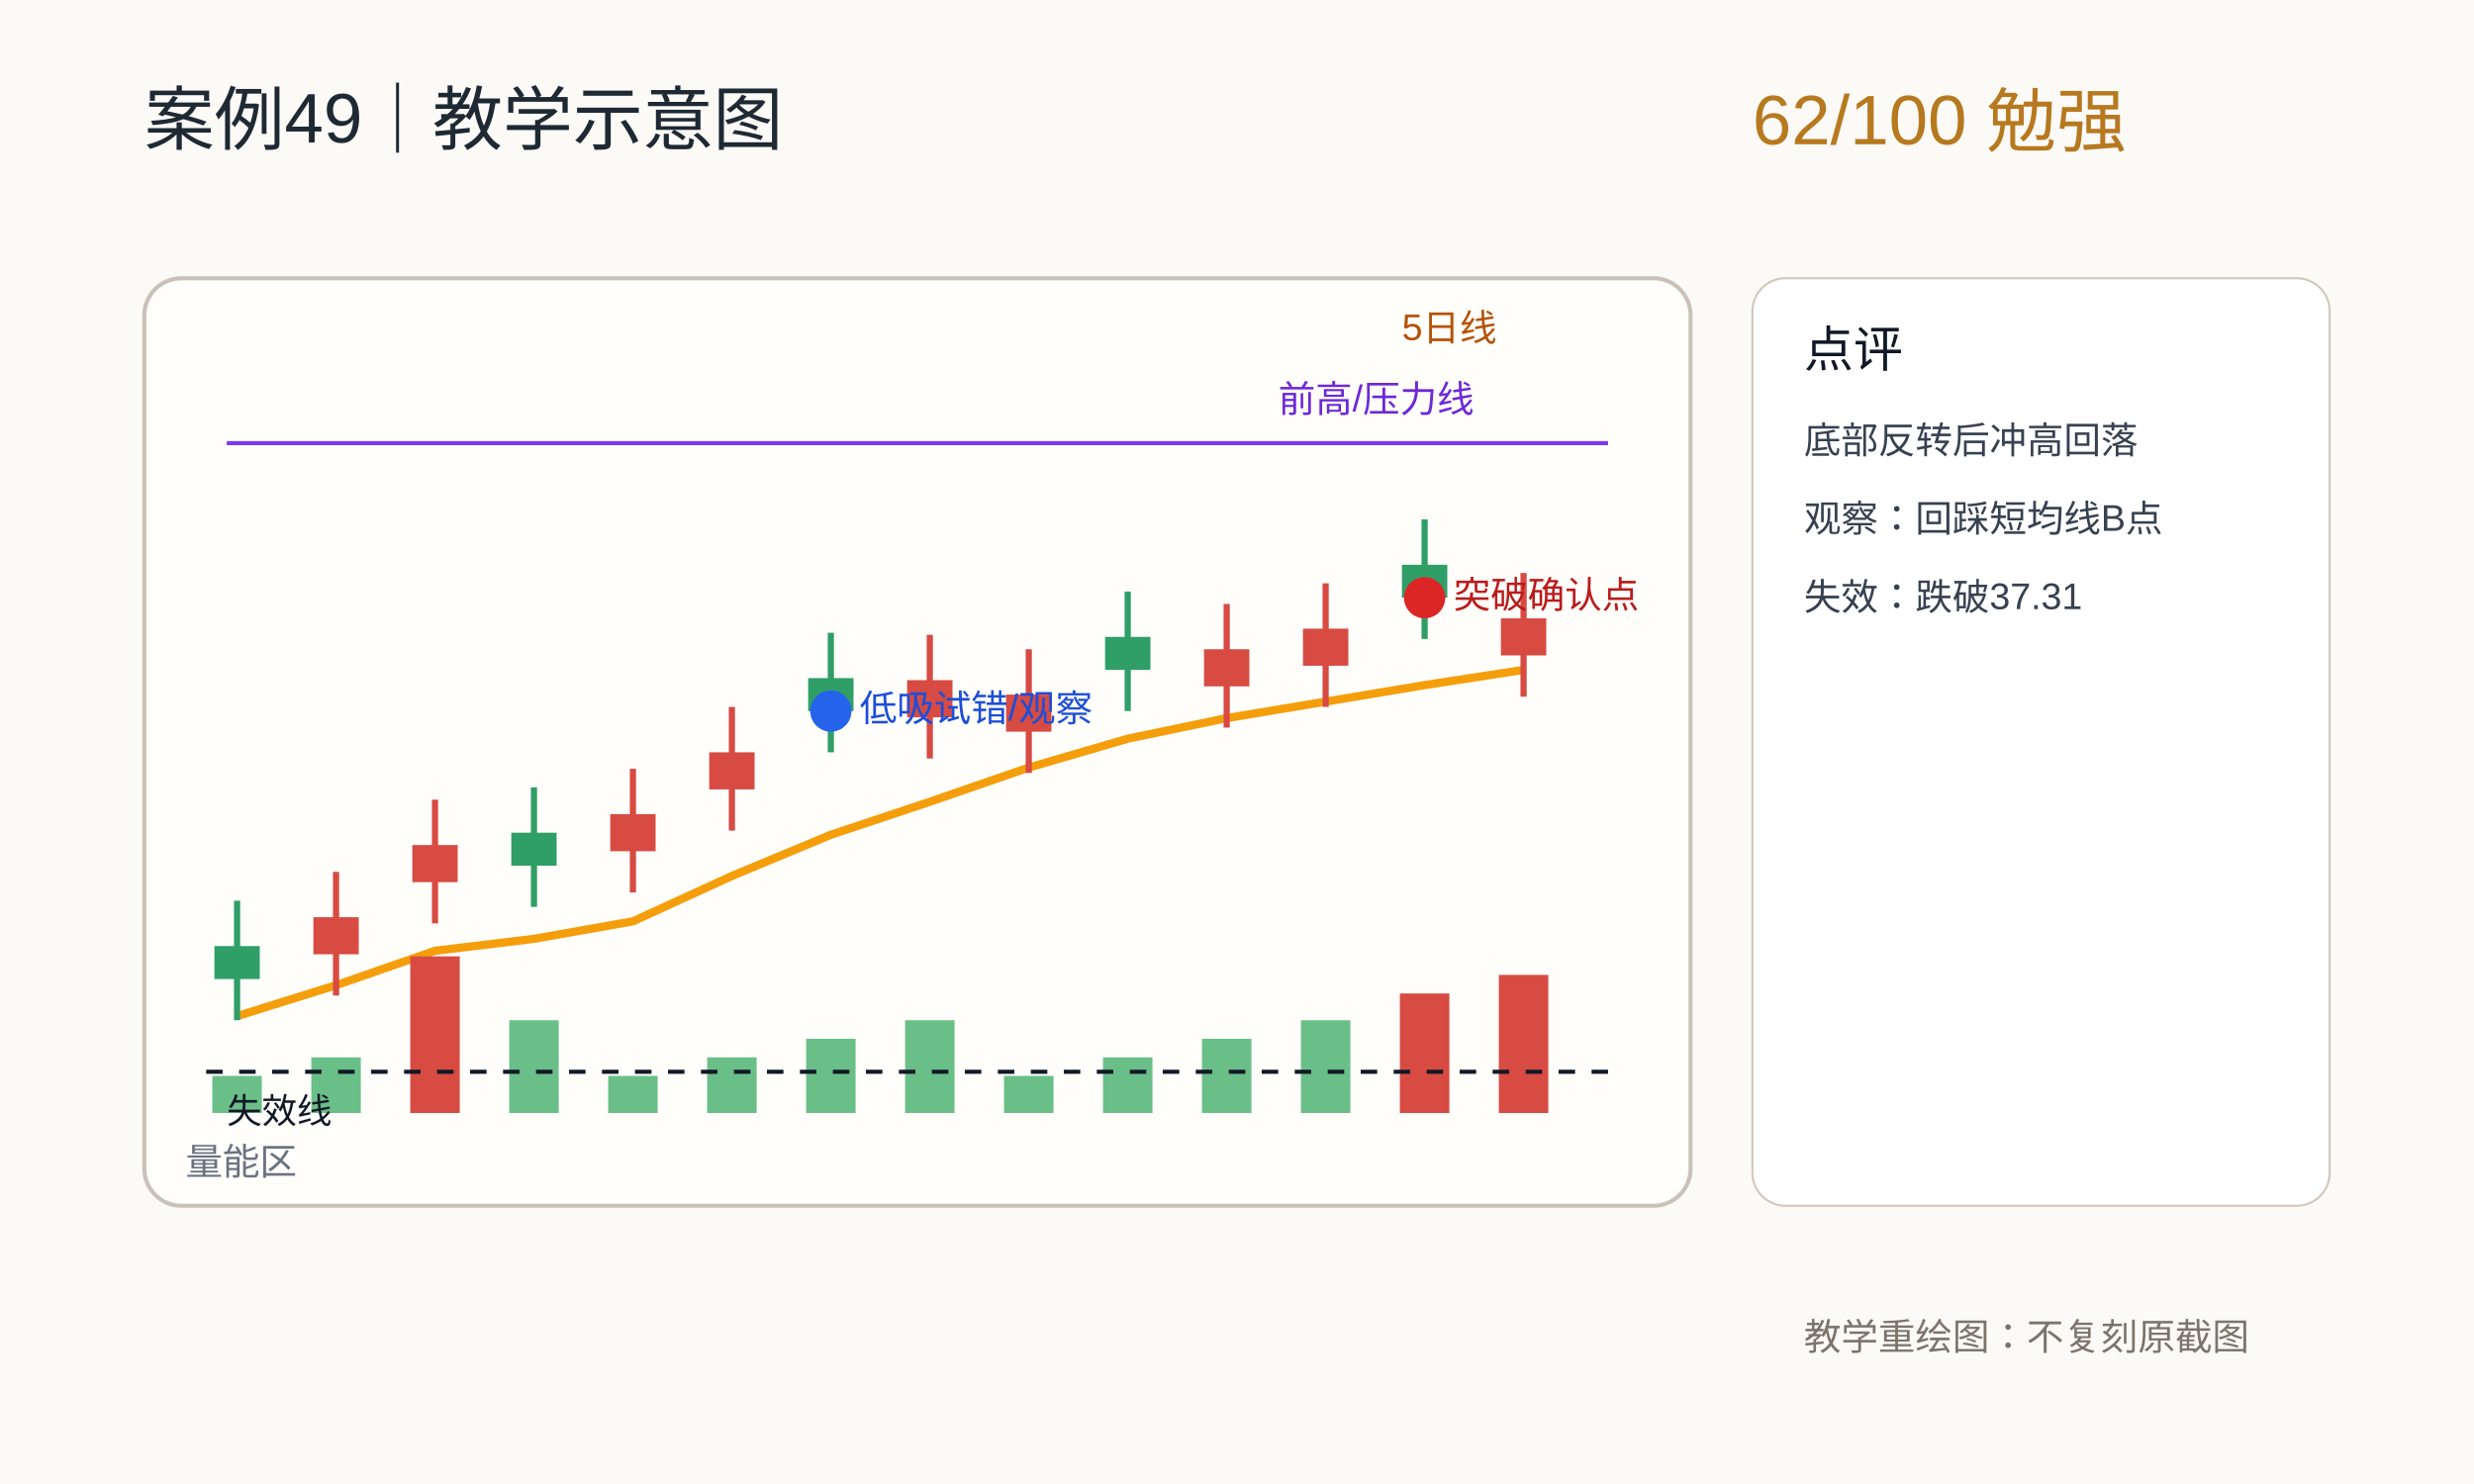
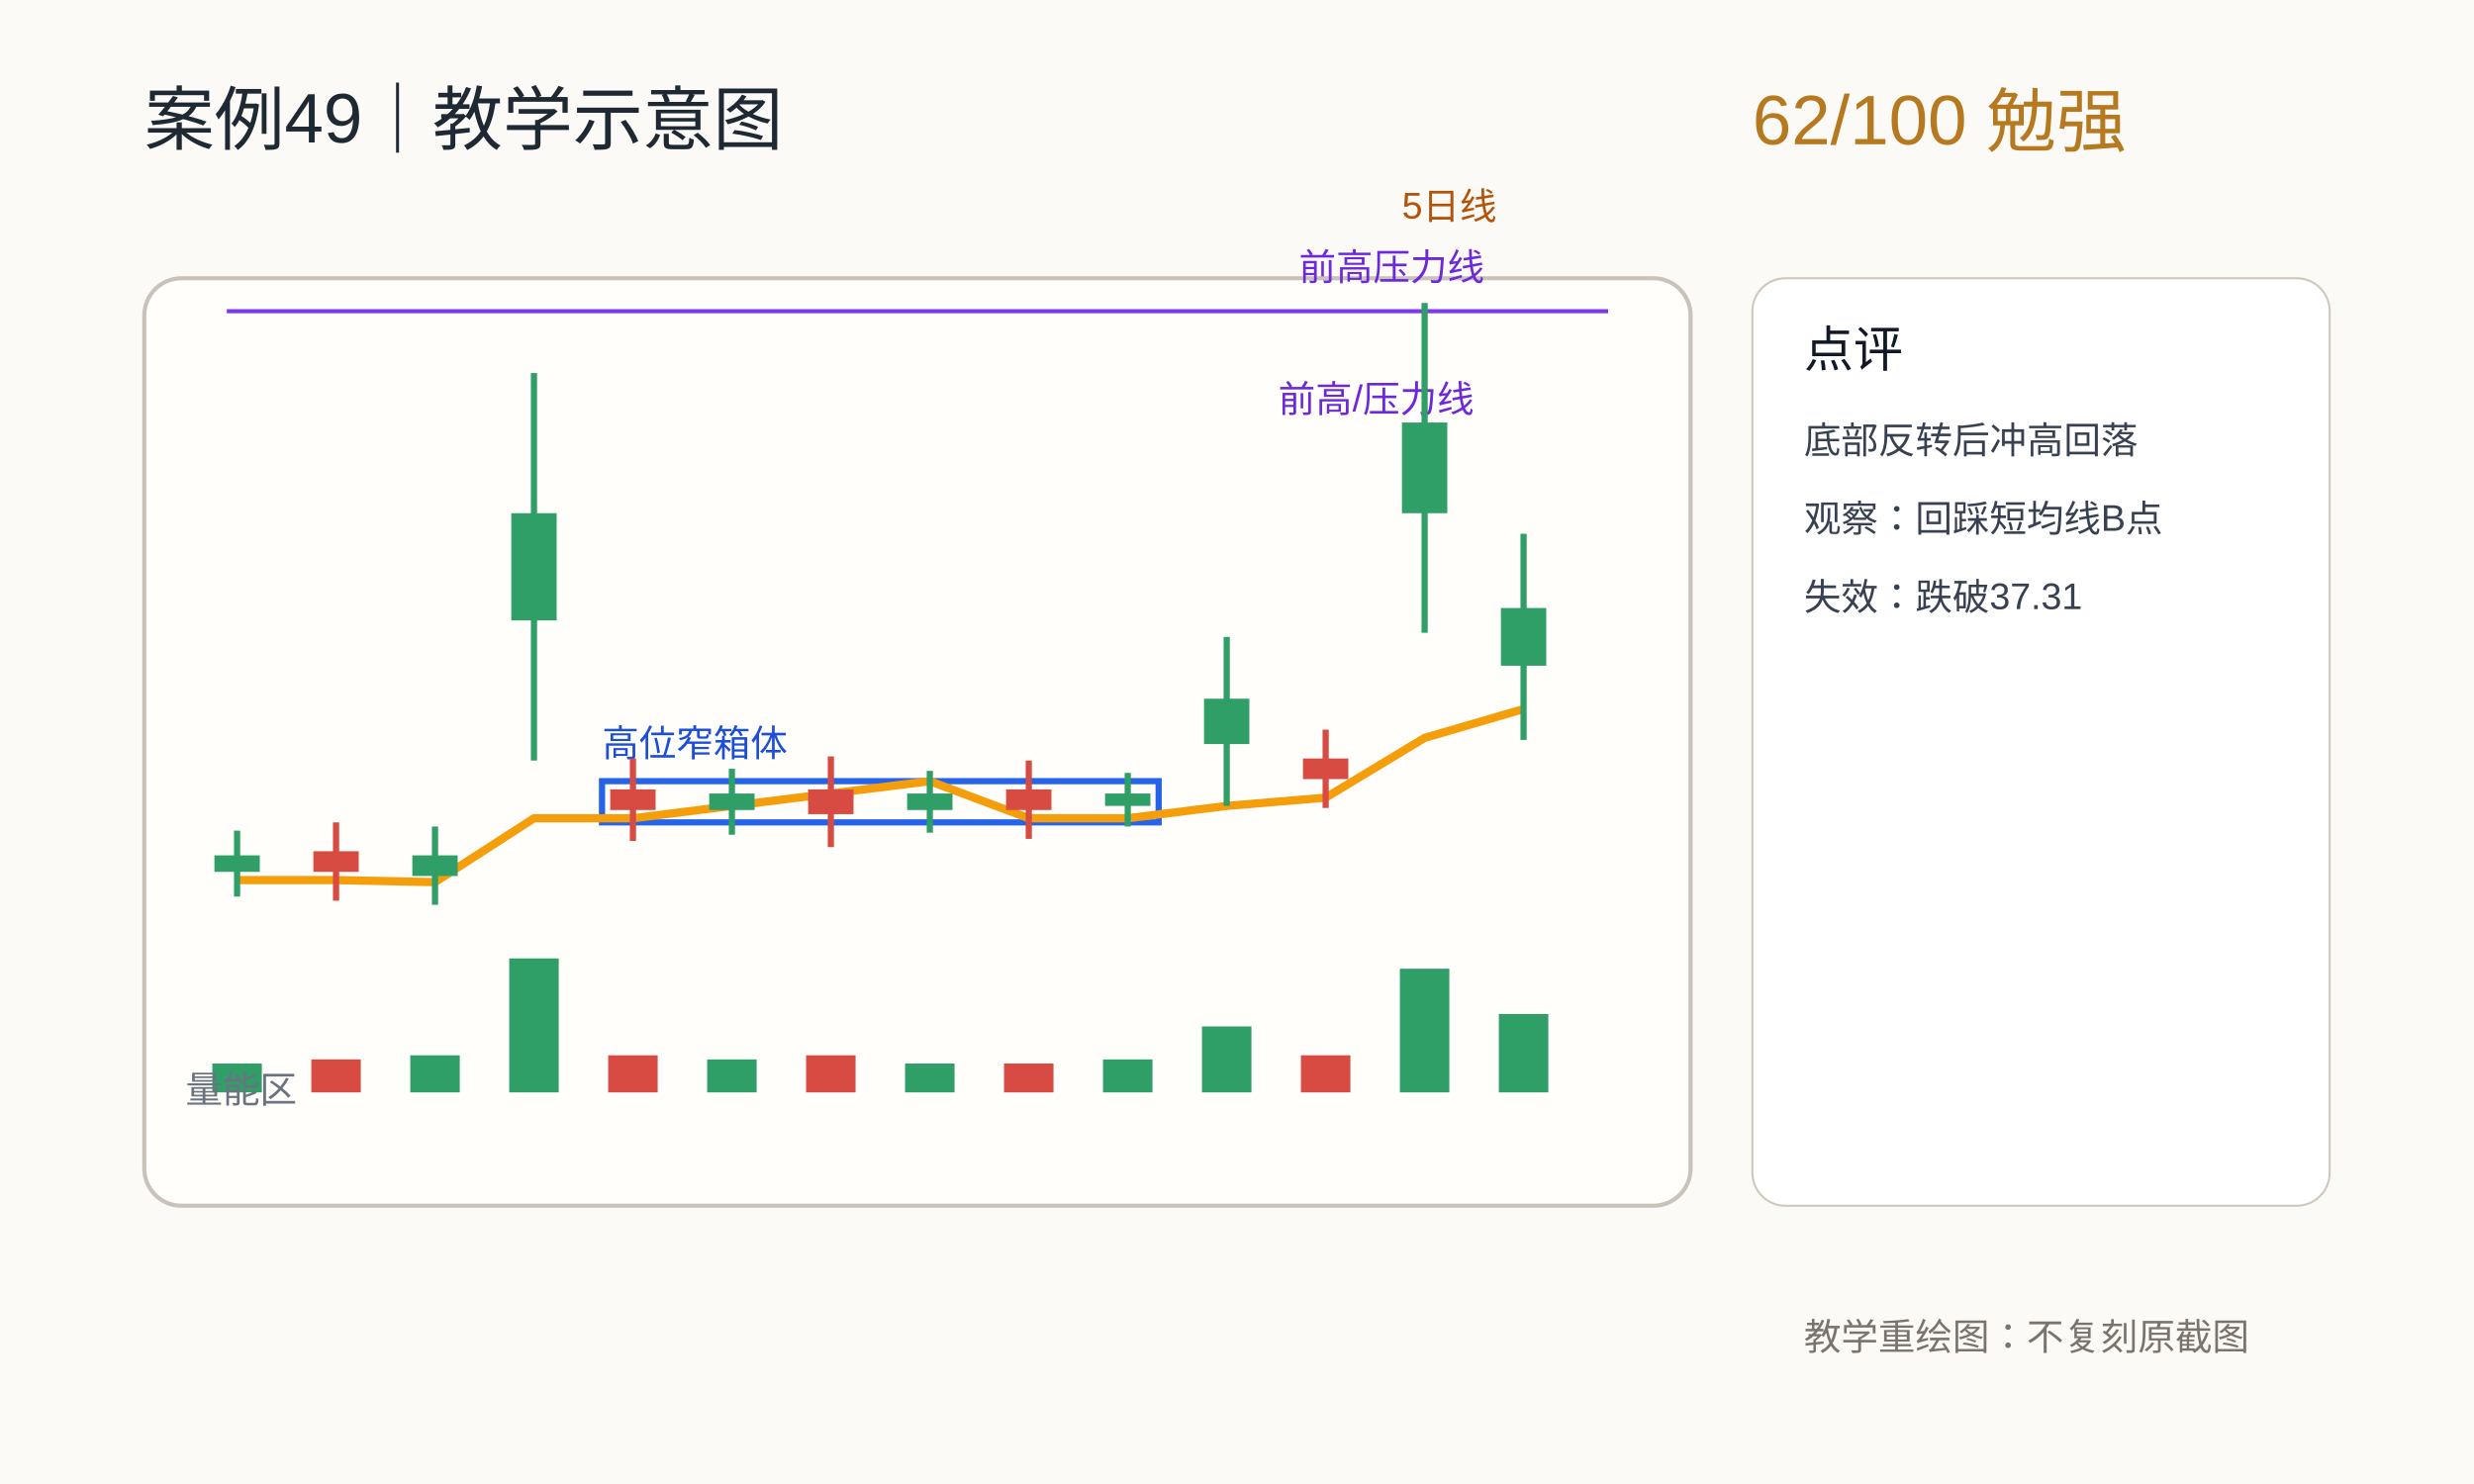
<svg xmlns="http://www.w3.org/2000/svg" width="1200" height="720" viewBox="0 0 1200 720">
  <rect width="1200" height="720" fill="#fbfaf7" />
  <rect x="70" y="135" width="750" height="450" rx="18" fill="#fffefb" stroke="#c9c2b8" stroke-width="2" />
  <text x="70" y="70" font-size="34" font-family="PingFang SC, Arial" fill="#1f2933">案例49｜教学示意图</text>
  <text x="850" y="70" font-size="34" font-family="PingFang SC, Arial" fill="#b7791f">62/100  勉强</text>
-   <line x1="110" y1="215" x2="780" y2="215" stroke="#7c3aed" stroke-width="2" />
  <text x="620" y="200" font-size="18" font-family="PingFang SC, Arial" fill="#6d28d9">前高/压力线</text>
-   <polyline points="115,493.0 163,478.0 211,461.3 259,455.5 307,447.0 355,425.0 403,405.0 451,389.0 499,372.4 547,358.4 595,348.4 643,340.4 691,332.4 739,325.0" fill="none" stroke="#f59e0b" stroke-width="4" />
-   <text x="680" y="165" font-size="18" font-family="PingFang SC, Arial" fill="#b45309">5日线</text>
-   <line x1="115" y1="437" x2="115" y2="495" stroke="#2f9e67" stroke-width="3" />
-   <rect x="104" y="459" width="22" height="16" fill="#2f9e67" />
-   <rect x="103" y="522" width="24" height="18" fill="#6abf88" />
-   <line x1="163" y1="423" x2="163" y2="483" stroke="#d74b42" stroke-width="3" />
-   <rect x="152" y="445" width="22" height="18" fill="#d74b42" />
-   <rect x="151" y="513" width="24" height="27" fill="#6abf88" />
-   <line x1="211" y1="388" x2="211" y2="448" stroke="#d74b42" stroke-width="3" />
-   <rect x="200" y="410" width="22" height="18" fill="#d74b42" />
-   <rect x="199" y="464" width="24" height="76" fill="#d74b42" />
-   <line x1="259" y1="382" x2="259" y2="440" stroke="#2f9e67" stroke-width="3" />
-   <rect x="248" y="404" width="22" height="16" fill="#2f9e67" />
-   <rect x="247" y="495" width="24" height="45" fill="#6abf88" />
-   <line x1="307" y1="373" x2="307" y2="433" stroke="#d74b42" stroke-width="3" />
-   <rect x="296" y="395" width="22" height="18" fill="#d74b42" />
-   <rect x="295" y="522" width="24" height="18" fill="#6abf88" />
-   <line x1="355" y1="343" x2="355" y2="403" stroke="#d74b42" stroke-width="3" />
-   <rect x="344" y="365" width="22" height="18" fill="#d74b42" />
-   <rect x="343" y="513" width="24" height="27" fill="#6abf88" />
-   <line x1="403" y1="307" x2="403" y2="365" stroke="#2f9e67" stroke-width="3" />
-   <rect x="392" y="329" width="22" height="16" fill="#2f9e67" />
-   <rect x="391" y="504" width="24" height="36" fill="#6abf88" />
-   <line x1="451" y1="308" x2="451" y2="368" stroke="#d74b42" stroke-width="3" />
-   <rect x="440" y="330" width="22" height="18" fill="#d74b42" />
-   <rect x="439" y="495" width="24" height="45" fill="#6abf88" />
-   <line x1="499" y1="315" x2="499" y2="375" stroke="#d74b42" stroke-width="3" />
-   <rect x="488" y="337" width="22" height="18" fill="#d74b42" />
-   <rect x="487" y="522" width="24" height="18" fill="#6abf88" />
-   <line x1="547" y1="287" x2="547" y2="345" stroke="#2f9e67" stroke-width="3" />
-   <rect x="536" y="309" width="22" height="16" fill="#2f9e67" />
-   <rect x="535" y="513" width="24" height="27" fill="#6abf88" />
-   <line x1="595" y1="293" x2="595" y2="353" stroke="#d74b42" stroke-width="3" />
-   <rect x="584" y="315" width="22" height="18" fill="#d74b42" />
-   <rect x="583" y="504" width="24" height="36" fill="#6abf88" />
-   <line x1="643" y1="283" x2="643" y2="343" stroke="#d74b42" stroke-width="3" />
-   <rect x="632" y="305" width="22" height="18" fill="#d74b42" />
-   <rect x="631" y="495" width="24" height="45" fill="#6abf88" />
-   <line x1="691" y1="252" x2="691" y2="310" stroke="#2f9e67" stroke-width="3" />
-   <rect x="680" y="274" width="22" height="16" fill="#2f9e67" />
-   <rect x="679" y="482" width="24" height="58" fill="#d74b42" />
-   <line x1="739" y1="278" x2="739" y2="338" stroke="#d74b42" stroke-width="3" />
-   <rect x="728" y="300" width="22" height="18" fill="#d74b42" />
-   <rect x="727" y="473" width="24" height="67" fill="#d74b42" />
-   <circle cx="403" cy="345" r="10" fill="#2563eb" />
-   <text x="417" y="350" font-size="18" font-family="PingFang SC, Arial" fill="#1d4ed8">低吸试错/观察</text>
-   <circle cx="691" cy="290" r="10" fill="#dc2626" />
-   <text x="705" y="295" font-size="18" font-family="PingFang SC, Arial" fill="#b91c1c">突破确认点</text>
-   <line x1="100" y1="520" x2="780" y2="520" stroke="#111827" stroke-dasharray="8 8" stroke-width="2" />
-   <text x="110" y="545" font-size="17" font-family="PingFang SC, Arial" fill="#111827">失效线</text>
-   <text x="90" y="570" font-size="18" font-family="PingFang SC, Arial" fill="#6b7280">量能区</text>
+   <line x1="110" y1="151" x2="780" y2="151" stroke="#7c3aed" stroke-width="2" />
+   <text x="630" y="136" font-size="18" font-family="PingFang SC, Arial" fill="#6d28d9">前高压力线</text>
+   <rect x="292" y="379" width="270" height="20" fill="none" stroke="#2563eb" stroke-width="3" />
+   <text x="292" y="367" font-size="18" font-family="PingFang SC, Arial" fill="#1d4ed8">高位窄箱体</text>
+   <polyline points="115,427 163,427 211,428 259,397 307,397 355,391 403,385 451,379 499,397 547,397 595,391 643,387 691,358 739,344" fill="none" stroke="#f59e0b" stroke-width="4" />
+   <text x="680" y="106" font-size="18" font-family="PingFang SC, Arial" fill="#b45309">5日线</text>
+   <line x1="115" y1="403" x2="115" y2="435" stroke="#2f9e67" stroke-width="3" />
+   <rect x="104" y="415" width="22" height="8" fill="#2f9e67" />
+   <line x1="163" y1="399" x2="163" y2="437" stroke="#d74b42" stroke-width="3" />
+   <rect x="152" y="413" width="22" height="10" fill="#d74b42" />
+   <line x1="211" y1="401" x2="211" y2="439" stroke="#2f9e67" stroke-width="3" />
+   <rect x="200" y="415" width="22" height="10" fill="#2f9e67" />
+   <line x1="259" y1="181" x2="259" y2="369" stroke="#2f9e67" stroke-width="3" />
+   <rect x="248" y="249" width="22" height="52" fill="#2f9e67" />
+   <line x1="307" y1="368" x2="307" y2="408" stroke="#d74b42" stroke-width="3" />
+   <rect x="296" y="383" width="22" height="10" fill="#d74b42" />
+   <line x1="355" y1="373" x2="355" y2="405" stroke="#2f9e67" stroke-width="3" />
+   <rect x="344" y="385" width="22" height="8" fill="#2f9e67" />
+   <line x1="403" y1="367" x2="403" y2="411" stroke="#d74b42" stroke-width="3" />
+   <rect x="392" y="383" width="22" height="12" fill="#d74b42" />
+   <line x1="451" y1="374" x2="451" y2="404" stroke="#2f9e67" stroke-width="3" />
+   <rect x="440" y="385" width="22" height="8" fill="#2f9e67" />
+   <line x1="499" y1="369" x2="499" y2="407" stroke="#d74b42" stroke-width="3" />
+   <rect x="488" y="383" width="22" height="10" fill="#d74b42" />
+   <line x1="547" y1="375" x2="547" y2="401" stroke="#2f9e67" stroke-width="3" />
+   <rect x="536" y="385" width="22" height="6" fill="#2f9e67" />
+   <line x1="595" y1="309" x2="595" y2="391" stroke="#2f9e67" stroke-width="3" />
+   <rect x="584" y="339" width="22" height="22" fill="#2f9e67" />
+   <line x1="643" y1="354" x2="643" y2="392" stroke="#d74b42" stroke-width="3" />
+   <rect x="632" y="368" width="22" height="10" fill="#d74b42" />
+   <line x1="691" y1="147" x2="691" y2="307" stroke="#2f9e67" stroke-width="3" />
+   <rect x="680" y="205" width="22" height="44" fill="#2f9e67" />
+   <line x1="739" y1="259" x2="739" y2="359" stroke="#2f9e67" stroke-width="3" />
+   <rect x="728" y="295" width="22" height="28" fill="#2f9e67" />
+   <rect x="103" y="516" width="24" height="14" fill="#2f9e67" />
+   <rect x="151" y="514" width="24" height="16" fill="#d74b42" />
+   <rect x="199" y="512" width="24" height="18" fill="#2f9e67" />
+   <rect x="247" y="465" width="24" height="65" fill="#2f9e67" />
+   <rect x="295" y="512" width="24" height="18" fill="#d74b42" />
+   <rect x="343" y="514" width="24" height="16" fill="#2f9e67" />
+   <rect x="391" y="512" width="24" height="18" fill="#d74b42" />
+   <rect x="439" y="516" width="24" height="14" fill="#2f9e67" />
+   <rect x="487" y="516" width="24" height="14" fill="#d74b42" />
+   <rect x="535" y="514" width="24" height="16" fill="#2f9e67" />
+   <rect x="583" y="498" width="24" height="32" fill="#2f9e67" />
+   <rect x="631" y="512" width="24" height="18" fill="#d74b42" />
+   <rect x="679" y="470" width="24" height="60" fill="#2f9e67" />
+   <rect x="727" y="492" width="24" height="38" fill="#2f9e67" />
+   <text x="90" y="535" font-size="18" font-family="PingFang SC, Arial" fill="#6b7280">量能区</text>
  <rect x="850" y="135" width="280" height="450" rx="16" fill="#ffffff" stroke="#d0c7bc" />
  <text x="875" y="178" font-size="24" font-family="PingFang SC, Arial" fill="#111827">点评</text>
  <text x="875" y="220" font-size="18" font-family="PingFang SC, Arial" fill="#374151">底部反转后冲高回落</text>
  <text x="875" y="258" font-size="18" font-family="PingFang SC, Arial" fill="#374151">观察：回踩短均线B点</text>
  <text x="875" y="296" font-size="18" font-family="PingFang SC, Arial" fill="#374151">失效：跌破37.31</text>
  <text x="875" y="655" font-size="18" font-family="PingFang SC, Arial" fill="#7c746b">教学重绘图：不复刻原截图</text>
</svg>
